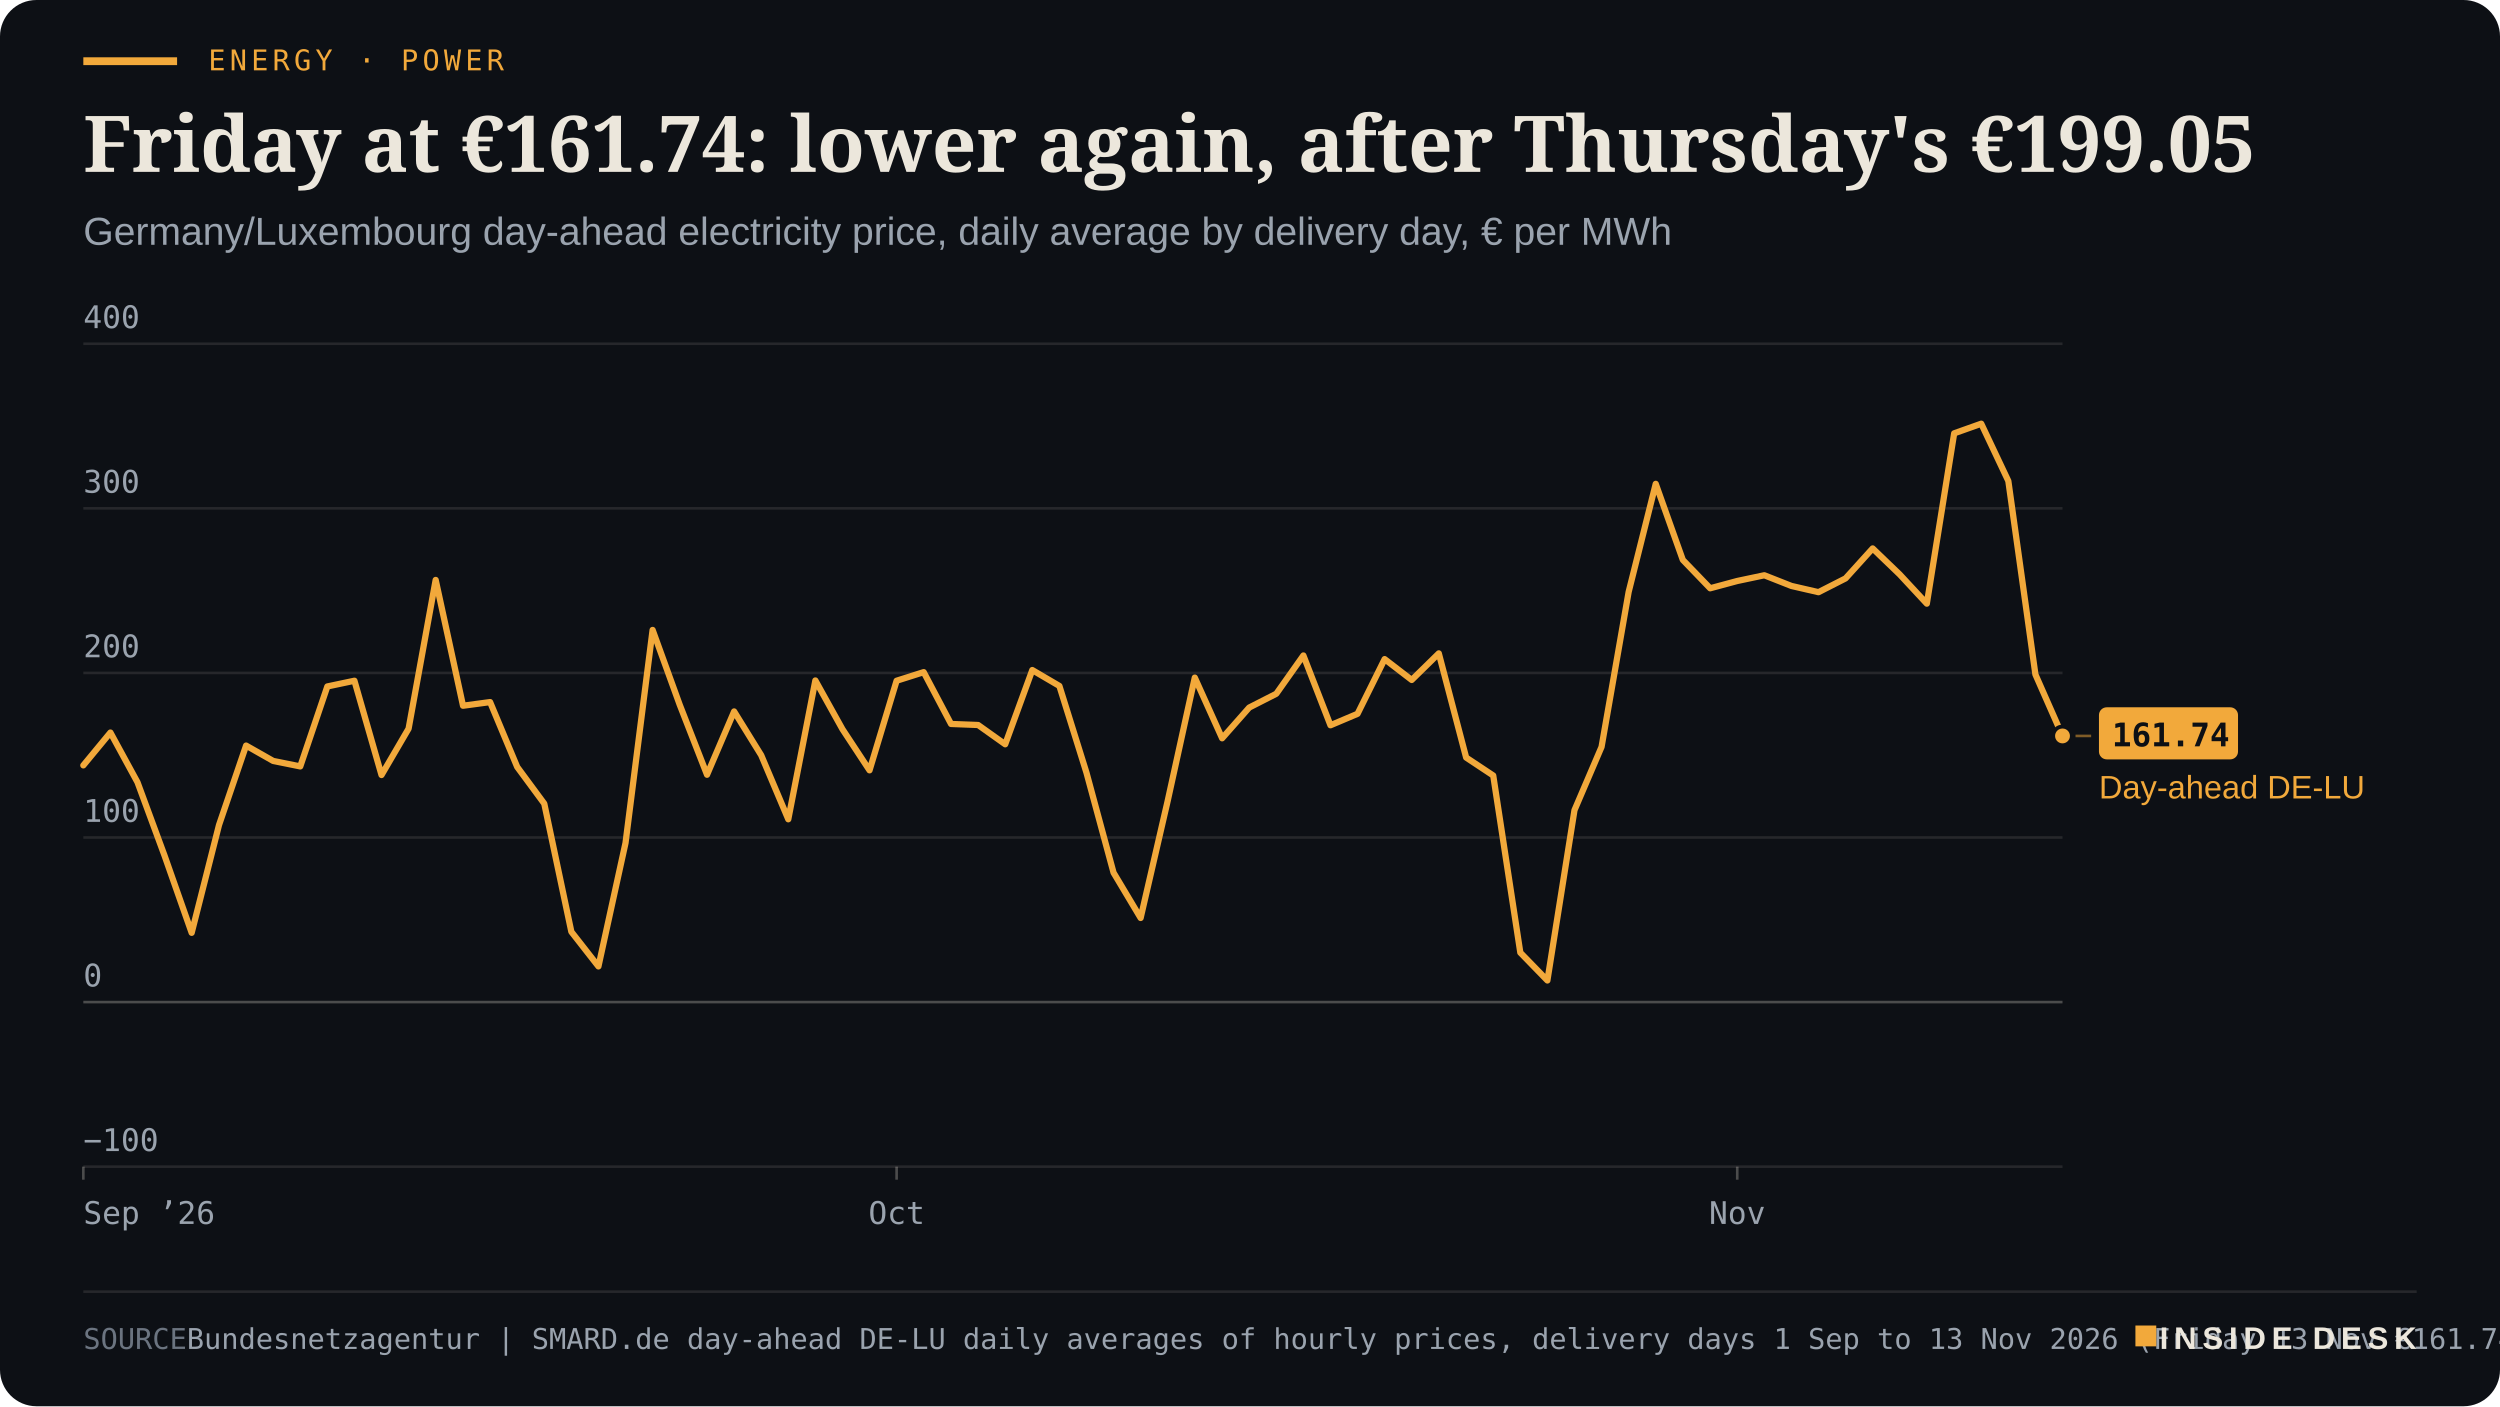
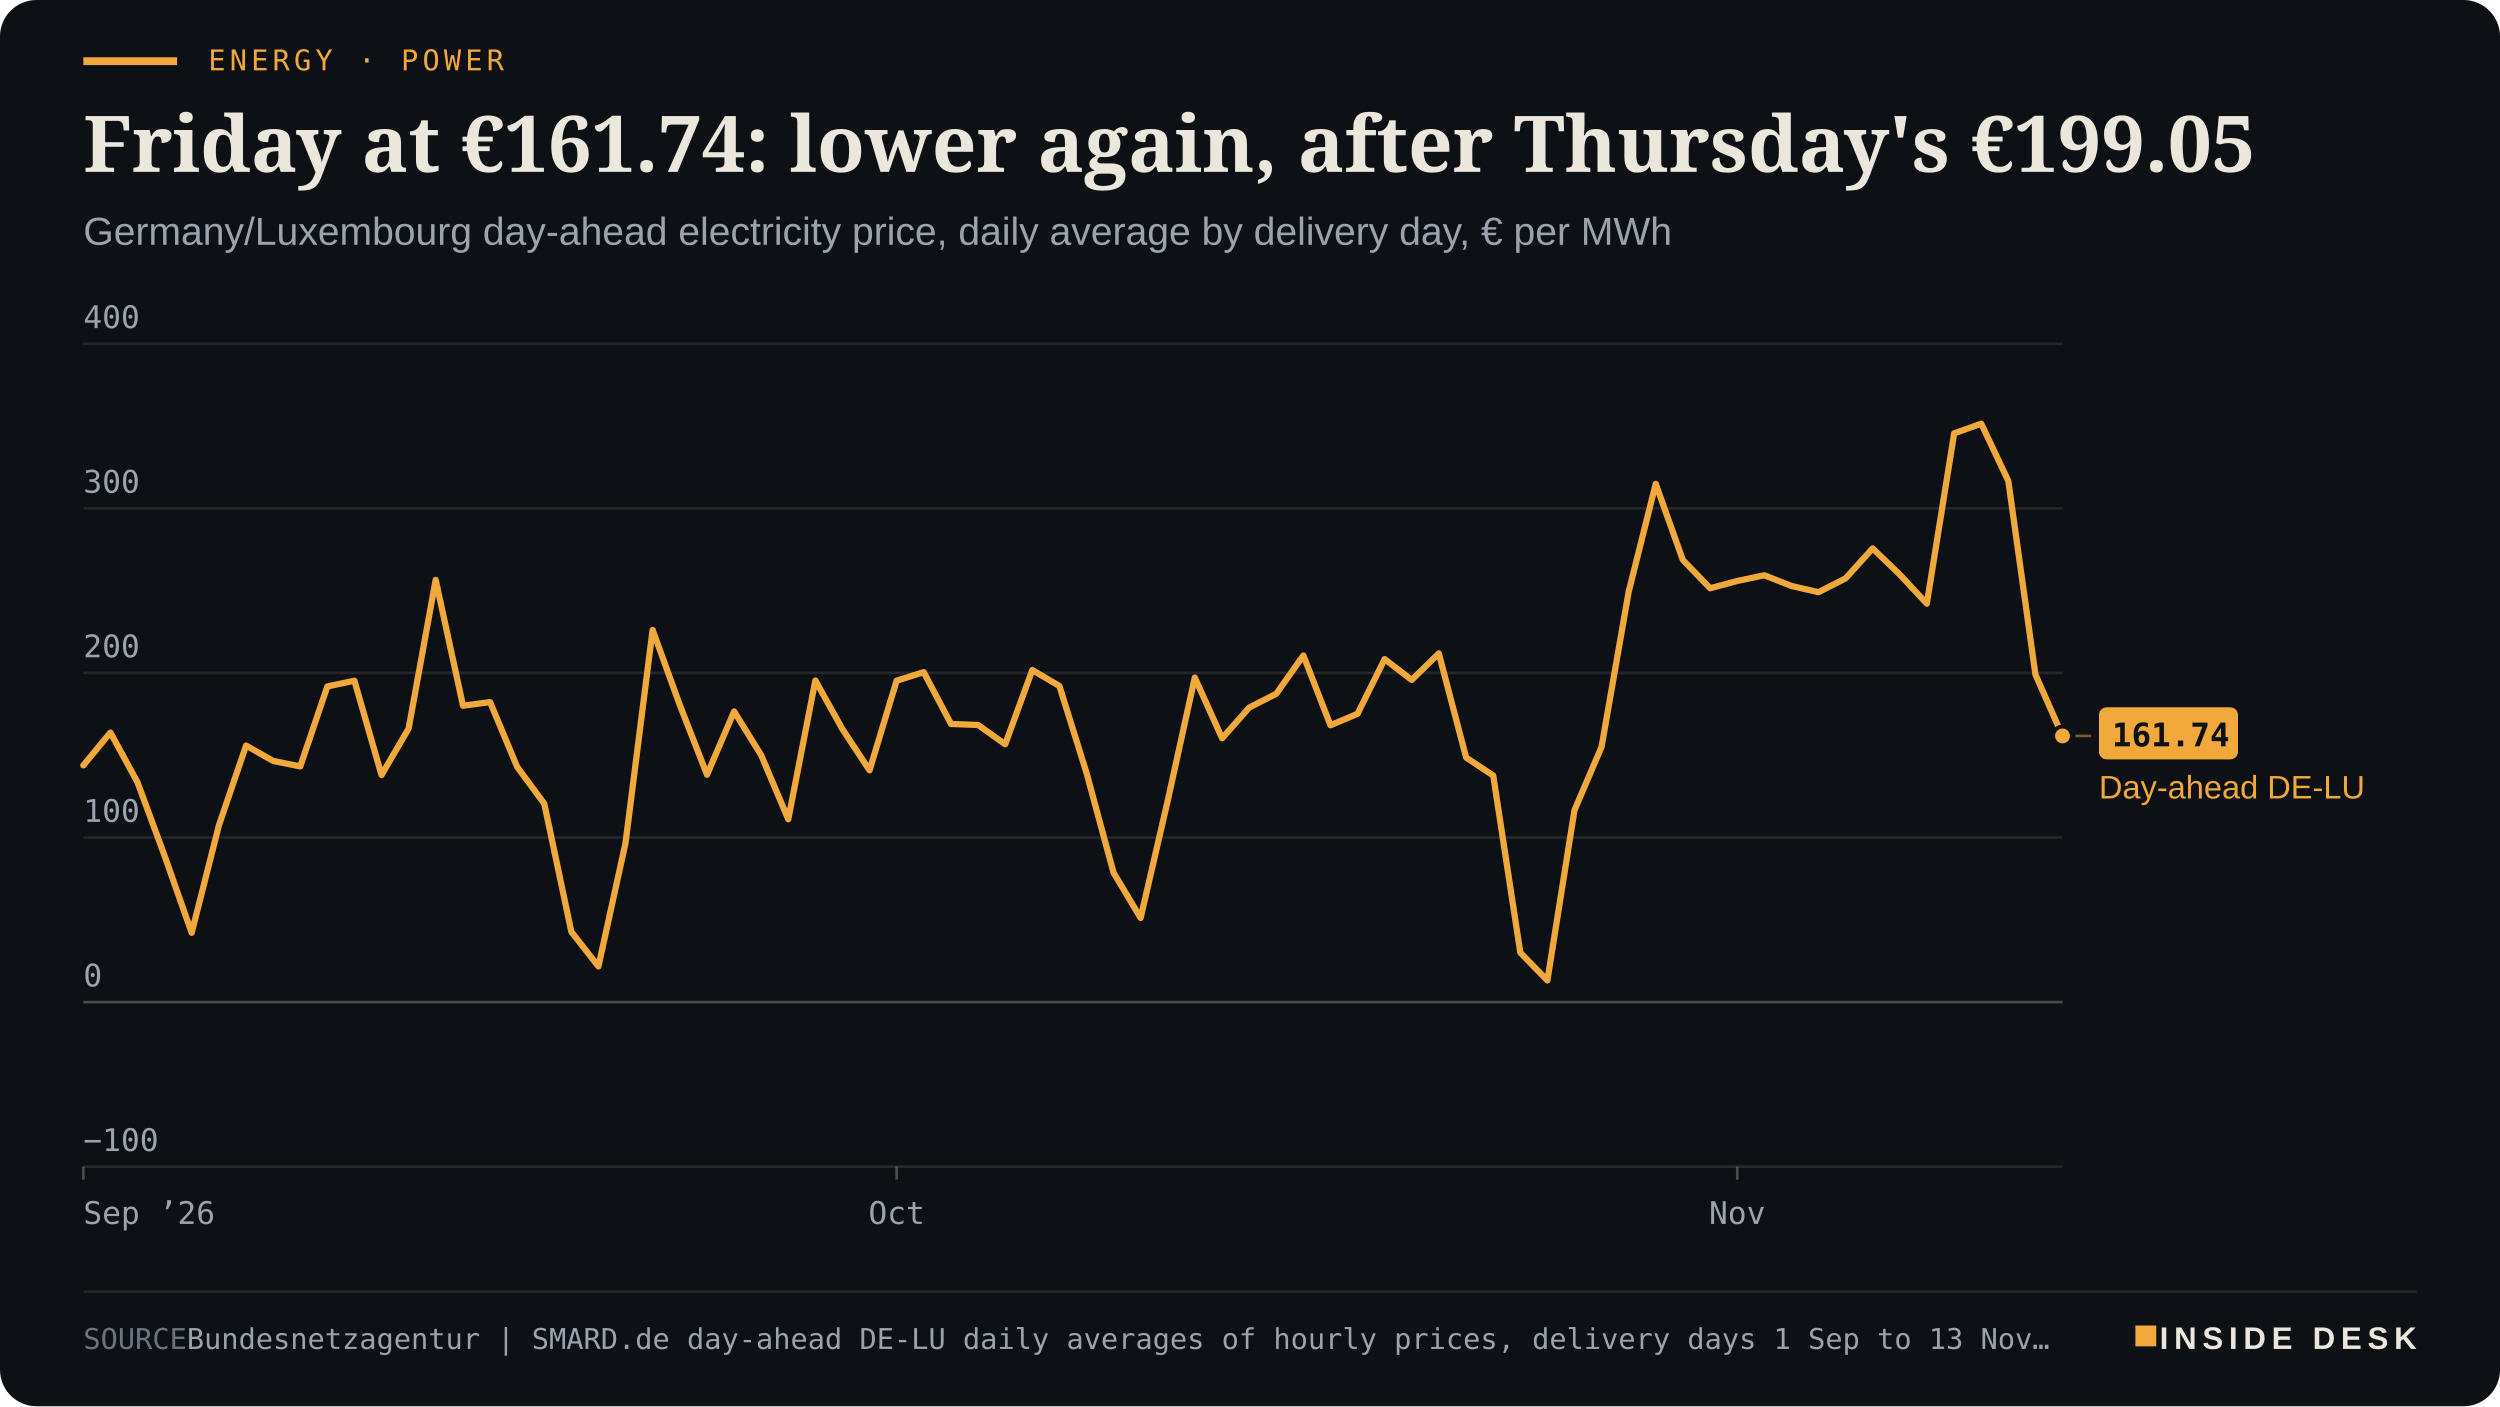
<svg xmlns="http://www.w3.org/2000/svg" viewBox="0 0 960 540" width="960" height="540" role="img" aria-labelledby="de-power-day-ahead-12pm-t de-power-day-ahead-12pm-d" class="desk-plate" style="max-width:100%;height:auto">
  <defs>
    <style>@font-face{font-family:Newsreader;font-weight:600;src:url(../assets/fonts/newsreader-disp.woff2) format("woff2")}@font-face{font-family:"Familjen Grotesk";src:url(../assets/fonts/familjen.woff2) format("woff2")}@font-face{font-family:"JetBrains Mono";src:url(../assets/fonts/jetbrains-mono.woff2) format("woff2")}</style>
    <pattern id="de-power-day-ahead-12pm-hatch" width="6" height="6" patternUnits="userSpaceOnUse" patternTransform="rotate(45)">
      <rect width="6" height="6" fill="none" />
      <line x1="0" y1="0" x2="0" y2="6" stroke="#F2A93B" stroke-width="2.2" opacity=".9" />
    </pattern>
  </defs>
  <rect width="960" height="540" rx="14" fill="#0D1015" />
  <rect x="32" y="22" width="36" height="3" fill="#F2A93B" />
  <text x="80" y="27" font-family="'JetBrains Mono', ui-monospace, Menlo, Consolas, monospace" font-size="11" letter-spacing="1.6" fill="#F2A93B">ENERGY · POWER</text>
  <text x="32" y="66" font-family="Newsreader, 'Iowan Old Style', Georgia, serif" font-weight="600" font-size="30" fill="#ECE7DC">Friday at €161.74: lower again, after Thursday's €199.05</text>
  <text x="32" y="94" font-family="'Familjen Grotesk', 'Helvetica Neue', Arial, sans-serif" font-size="15" fill="#9AA3AE">Germany/Luxembourg day-ahead electricity price, daily average by delivery day, € per MWh</text>
  <line x1="32" x2="792" y1="448.0" y2="448.0" stroke="rgba(236,231,220,0.11)" />
  <text x="32" y="442.0" font-family="'JetBrains Mono', ui-monospace, Menlo, Consolas, monospace" font-size="12" fill="#9AA3AE" paint-order="stroke" stroke="#0D1015" stroke-width="5" stroke-linejoin="round">−100</text>
  <line x1="32" x2="792" y1="384.8" y2="384.8" stroke="rgba(236,231,220,0.28)" />
  <text x="32" y="378.8" font-family="'JetBrains Mono', ui-monospace, Menlo, Consolas, monospace" font-size="12" fill="#9AA3AE" paint-order="stroke" stroke="#0D1015" stroke-width="5" stroke-linejoin="round">0</text>
  <line x1="32" x2="792" y1="321.6" y2="321.6" stroke="rgba(236,231,220,0.11)" />
  <text x="32" y="315.6" font-family="'JetBrains Mono', ui-monospace, Menlo, Consolas, monospace" font-size="12" fill="#9AA3AE" paint-order="stroke" stroke="#0D1015" stroke-width="5" stroke-linejoin="round">100</text>
  <line x1="32" x2="792" y1="258.4" y2="258.4" stroke="rgba(236,231,220,0.11)" />
  <text x="32" y="252.4" font-family="'JetBrains Mono', ui-monospace, Menlo, Consolas, monospace" font-size="12" fill="#9AA3AE" paint-order="stroke" stroke="#0D1015" stroke-width="5" stroke-linejoin="round">200</text>
  <line x1="32" x2="792" y1="195.2" y2="195.2" stroke="rgba(236,231,220,0.11)" />
  <text x="32" y="189.2" font-family="'JetBrains Mono', ui-monospace, Menlo, Consolas, monospace" font-size="12" fill="#9AA3AE" paint-order="stroke" stroke="#0D1015" stroke-width="5" stroke-linejoin="round">300</text>
  <line x1="32" x2="792" y1="132.0" y2="132.0" stroke="rgba(236,231,220,0.11)" />
  <text x="32" y="126.0" font-family="'JetBrains Mono', ui-monospace, Menlo, Consolas, monospace" font-size="12" fill="#9AA3AE" paint-order="stroke" stroke="#0D1015" stroke-width="5" stroke-linejoin="round">400</text>
  <line x1="32.0" x2="32.0" y1="448" y2="453" stroke="rgba(236,231,220,0.28)" />
  <text x="32.0" y="470" text-anchor="start" font-family="'JetBrains Mono', ui-monospace, Menlo, Consolas, monospace" font-size="12" fill="#9AA3AE">Sep ’26</text>
  <line x1="344.3" x2="344.3" y1="448" y2="453" stroke="rgba(236,231,220,0.28)" />
  <text x="344.3" y="470" text-anchor="middle" font-family="'JetBrains Mono', ui-monospace, Menlo, Consolas, monospace" font-size="12" fill="#9AA3AE">Oct</text>
  <line x1="667.1" x2="667.1" y1="448" y2="453" stroke="rgba(236,231,220,0.28)" />
  <text x="667.1" y="470" text-anchor="middle" font-family="'JetBrains Mono', ui-monospace, Menlo, Consolas, monospace" font-size="12" fill="#9AA3AE">Nov</text>
  <path d="M32.0,293.9L42.4,281.3L52.8,300.4L63.2,328.6L73.6,358.2L84.1,316.8L94.5,286.3L104.9,292.2L115.3,294.3L125.7,263.6L136.1,261.4L146.5,297.6L156.9,279.8L167.3,222.7L177.8,271.0L188.2,269.6L198.6,294.5L209.0,308.6L219.4,357.8L229.8,371.1L240.2,323.7L250.6,241.9L261.0,270.6L271.5,297.5L281.9,273.2L292.3,290.0L302.7,314.6L313.1,261.3L323.5,280.0L333.9,295.8L344.3,261.4L354.7,258.1L365.2,278.0L375.6,278.4L386.0,285.8L396.4,257.3L406.8,263.4L417.2,296.7L427.6,335.1L438.0,352.5L448.4,307.5L458.8,260.2L469.3,283.5L479.7,271.7L490.1,266.4L500.5,251.7L510.9,278.5L521.3,274.1L531.7,253.1L542.1,261.1L552.5,250.9L563.0,290.9L573.4,297.8L583.8,365.8L594.2,376.5L604.6,311.1L615.0,286.8L625.4,227.3L635.8,185.8L646.2,215.0L656.7,225.9L667.1,223.1L677.5,220.9L687.9,225.0L698.3,227.4L708.7,222.1L719.1,210.6L729.5,220.6L739.9,231.8L750.4,166.4L760.8,162.7L771.2,184.7L781.6,259.0L792.0,282.6" fill="none" stroke="#F2A93B" stroke-width="2.4" stroke-linejoin="round" stroke-linecap="round" />
  <circle cx="792.0" cy="282.6" r="3.6" fill="#F2A93B" stroke="#0D1015" stroke-width="1.5" />
  <path d="M797.0,282.6 L803,282.6" stroke="#F2A93B" stroke-opacity=".5" fill="none" />
  <rect x="806" y="271.6" width="53.4" height="20" rx="3" fill="#F2A93B" />
  <text x="811" y="286.6" font-family="'JetBrains Mono', ui-monospace, Menlo, Consolas, monospace" font-weight="600" font-size="12.5" fill="#0D1015">161.74</text>
  <text x="806" y="306.6" font-family="'Familjen Grotesk', 'Helvetica Neue', Arial, sans-serif" font-size="12.5" fill="#F2A93B">Day-ahead DE-LU</text>
  <line x1="32" x2="928" y1="496" y2="496" stroke="rgba(236,231,220,0.11)" />
  <text x="32" y="518" font-family="'JetBrains Mono', ui-monospace, Menlo, Consolas, monospace" font-size="11" fill="#9AA3AE">
-     <tspan fill="#6B7480">SOURCE </tspan>Bundesnetzagentur | SMARD.de day-ahead DE-LU daily averages of hourly prices, delivery days 1 Sep to 13 Nov 2026 (Friday 13 Nov €161.74, auction of 12 Nov), retrieved 12 Nov 2026, 16:31 CET · CC BY 4.0</text>
+     <tspan fill="#6B7480">SOURCE </tspan>Bundesnetzagentur | SMARD.de day-ahead DE-LU daily averages of hourly prices, delivery days 1 Sep to 13 Nov…</text>
  <rect x="820" y="509" width="8" height="8" fill="#F2A93B" />
  <text x="928" y="518" text-anchor="end" font-family="'Familjen Grotesk', 'Helvetica Neue', Arial, sans-serif" font-weight="700" font-size="12" letter-spacing="2.2" fill="#ECE7DC">INSIDE DESK</text>
</svg>
